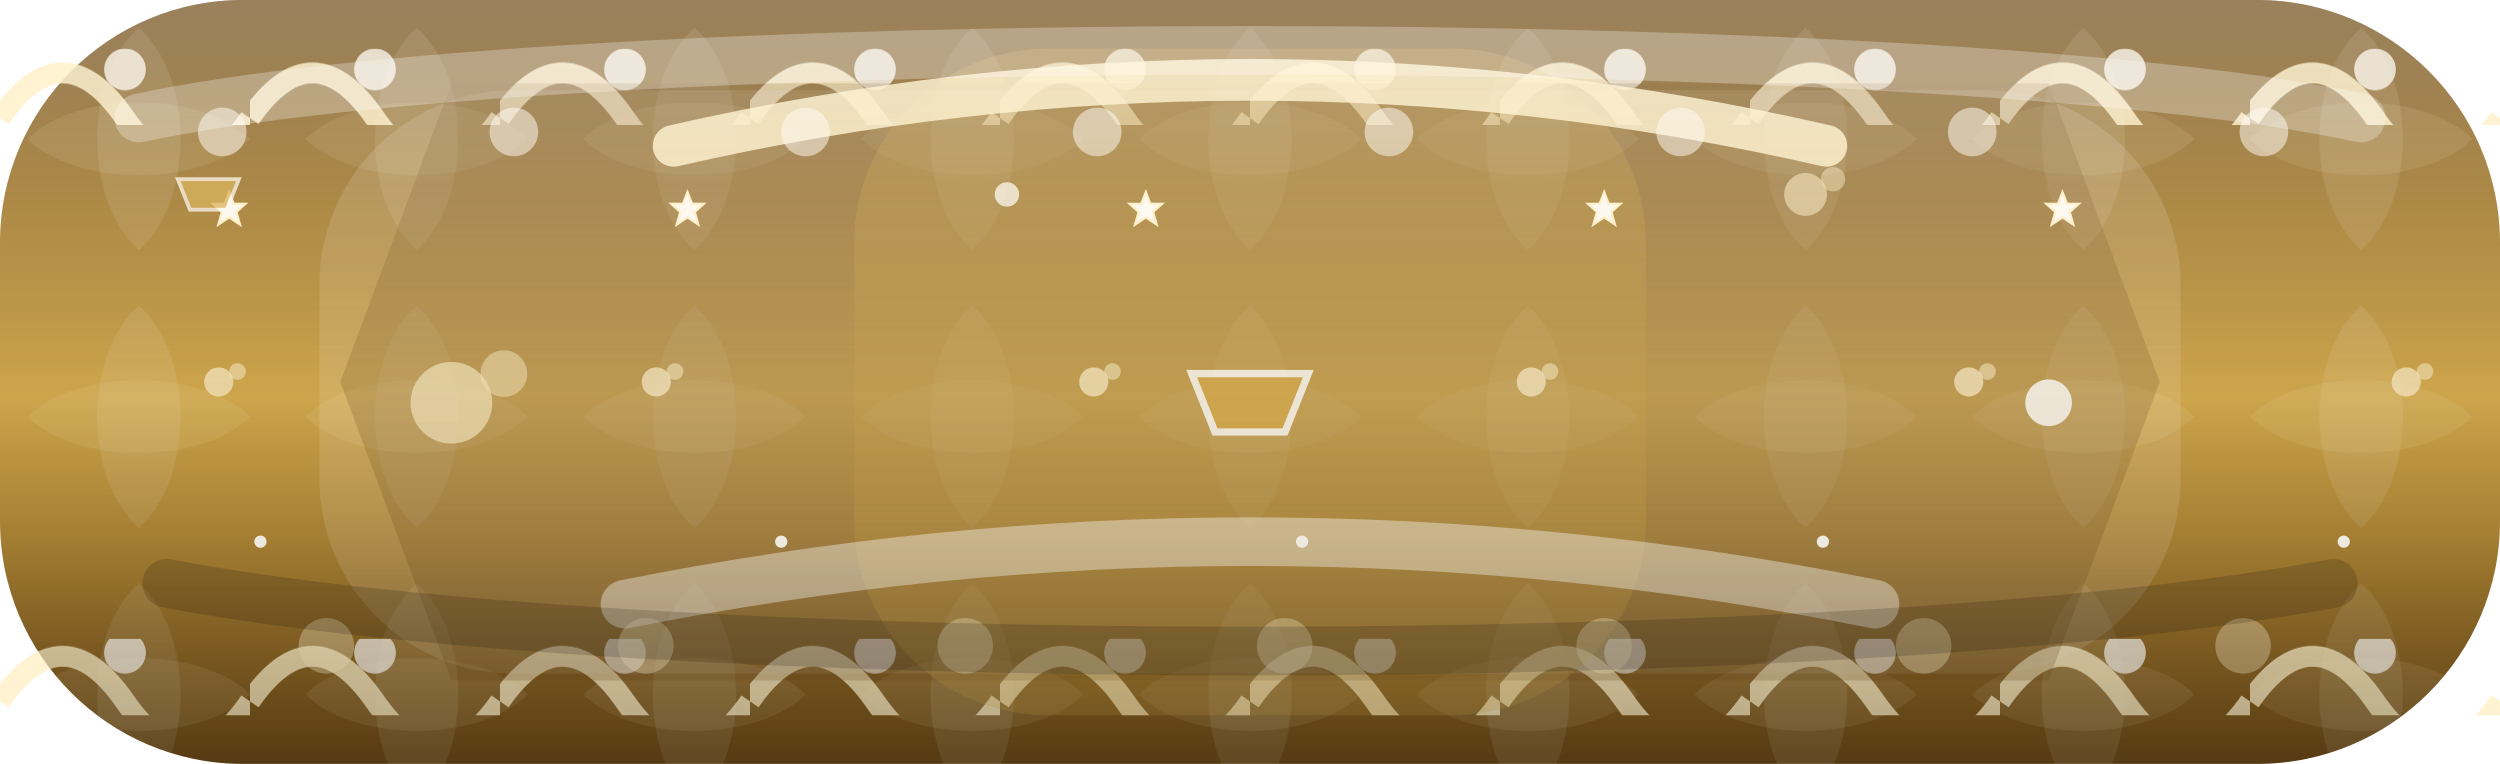
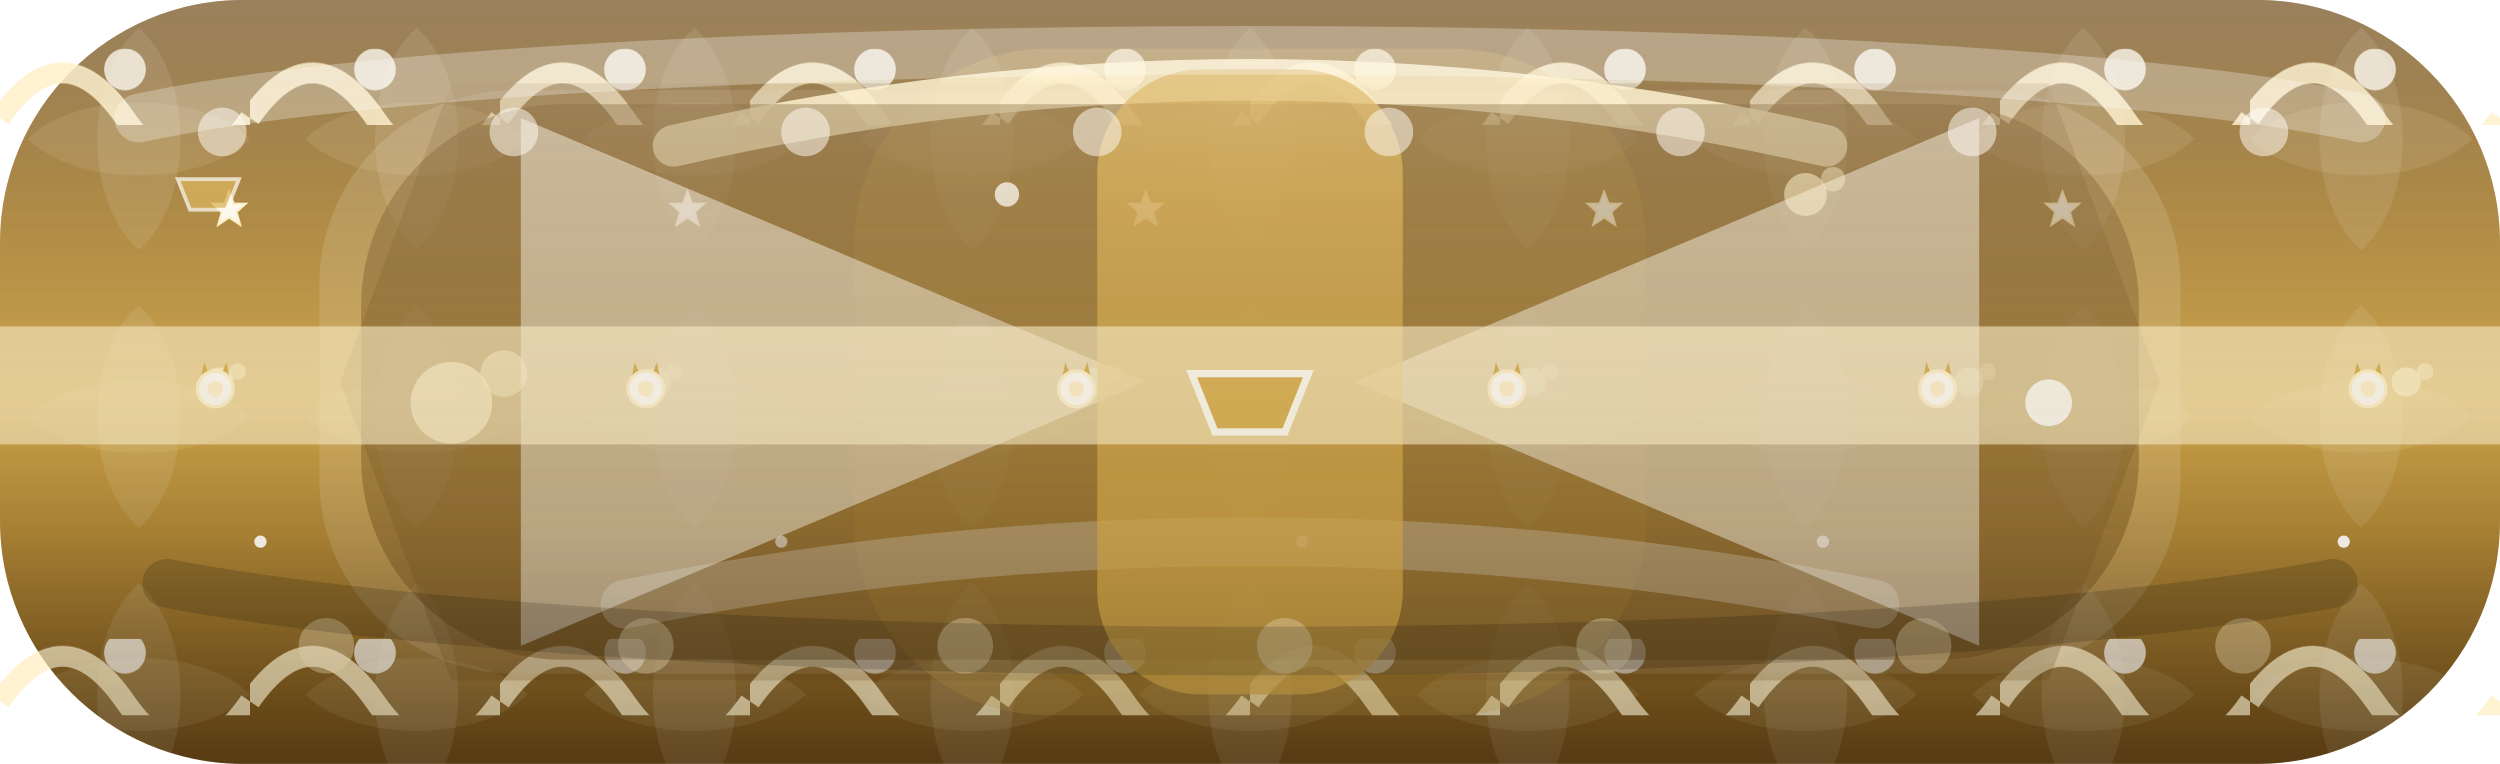
<svg xmlns="http://www.w3.org/2000/svg" width="720" height="220" viewBox="0 0 720 220">
  <defs>
    <linearGradient id="bg" x1="0" y1="0" x2="0" y2="1">
      <stop offset="0%" stop-color="#6f4b17" />
      <stop offset="52%" stop-color="#d7ab49" />
      <stop offset="100%" stop-color="#6f4b17" />
    </linearGradient>
    <linearGradient id="satin" x1="0" y1="0" x2="0" y2="1">
      <stop offset="0%" stop-color="rgba(255,255,255,0.30)" />
      <stop offset="24%" stop-color="rgba(255,255,255,0.12)" />
      <stop offset="70%" stop-color="rgba(0,0,0,0.06)" />
      <stop offset="100%" stop-color="rgba(0,0,0,0.22)" />
    </linearGradient>
    <pattern id="brocade-reveillon" width="80" height="80" patternUnits="userSpaceOnUse">
      <path d="M 40 8 C 56 22, 56 58, 40 72 C 24 58, 24 22, 40 8 Z" fill="#fffaf0" opacity="0.10" />
      <path d="M 8 40 C 22 26, 58 26, 72 40 C 58 54, 22 54, 8 40 Z" fill="#fff0c7" opacity="0.10" />
    </pattern>
    <pattern id="trim-reveillon" width="72" height="42" patternUnits="userSpaceOnUse">
      <path d="M 0 34 Q 18 8 36 34 T 72 34" stroke="#fff0c7" stroke-width="6" fill="none" opacity="0.9" />
      <circle cx="36" cy="20" r="6" fill="#fffaf0" opacity="0.84" />
    </pattern>
  </defs>
  <rect width="720" height="220" rx="70" fill="url(#bg)" />
  <rect x="0" y="0" width="720" height="220" rx="70" fill="url(#brocade-reveillon)" />
  <rect x="0" y="14" width="720" height="22" fill="url(#trim-reveillon)" opacity="0.90" />
  <rect x="0" y="184" width="720" height="22" fill="url(#trim-reveillon)" opacity="0.90" />
  <rect x="92" y="26" width="536" height="168" rx="56" fill="#fffaf0" opacity="0.14" />
  <path d="M 130 24 L 590 24 L 622 110 L 590 196 L 130 196 L 98 110 Z" fill="#6f4b17" opacity="0.22" />
  <rect x="246" y="14" width="228" height="192" rx="56" fill="#d7ab49" opacity="0.24" />
  <path d="M 194 42 Q 360 4 526 42" stroke="#fff0c7" stroke-width="12" fill="none" stroke-linecap="round" opacity="0.82" />
  <path d="M 180 174 Q 360 138 540 174" stroke="#fffaf0" stroke-width="14" fill="none" stroke-linecap="round" opacity="0.46" />
  <g transform="translate(63 110)">
    <circle r="4.2" fill="#fff0c7" opacity="0.72" />
    <circle cx="5.4" cy="-3" r="2.4" fill="#fff0c7" opacity="0.55" />
  </g>
  <g transform="translate(189 110)">
    <circle r="4.2" fill="#fff0c7" opacity="0.72" />
    <circle cx="5.4" cy="-3" r="2.4" fill="#fff0c7" opacity="0.55" />
  </g>
  <g transform="translate(315 110)">
    <circle r="4.2" fill="#fff0c7" opacity="0.72" />
    <circle cx="5.4" cy="-3" r="2.4" fill="#fff0c7" opacity="0.55" />
  </g>
  <g transform="translate(441 110)">
    <circle r="4.2" fill="#fff0c7" opacity="0.72" />
    <circle cx="5.4" cy="-3" r="2.4" fill="#fff0c7" opacity="0.55" />
  </g>
  <g transform="translate(567 110)">
    <circle r="4.2" fill="#fff0c7" opacity="0.72" />
    <circle cx="5.4" cy="-3" r="2.4" fill="#fff0c7" opacity="0.55" />
  </g>
  <g transform="translate(693 110)">
    <circle r="4.2" fill="#fff0c7" opacity="0.72" />
    <circle cx="5.4" cy="-3" r="2.4" fill="#fff0c7" opacity="0.55" />
  </g>
  <g transform="translate(66 60)">
    <path d="M 0 -4.68 L 1.3 -1.3 L 4.68 -1.3 L 2.08 1.04 L 3.12 4.68 L 0 2.6 L -3.12 4.68 L -2.08 1.04 L -4.68 -1.3 L -1.3 -1.3 Z" fill="#fffaf0" stroke="#fff0c7" stroke-width="0.65" />
  </g>
  <g transform="translate(198 60)">
    <path d="M 0 -4.68 L 1.3 -1.3 L 4.68 -1.3 L 2.08 1.04 L 3.12 4.68 L 0 2.6 L -3.12 4.68 L -2.08 1.04 L -4.68 -1.3 L -1.3 -1.3 Z" fill="#fffaf0" stroke="#fff0c7" stroke-width="0.65" />
  </g>
  <g transform="translate(330 60)">
    <path d="M 0 -4.68 L 1.3 -1.3 L 4.68 -1.3 L 2.08 1.04 L 3.12 4.68 L 0 2.6 L -3.12 4.68 L -2.08 1.04 L -4.68 -1.3 L -1.3 -1.3 Z" fill="#fffaf0" stroke="#fff0c7" stroke-width="0.65" />
  </g>
  <g transform="translate(462 60)">
    <path d="M 0 -4.68 L 1.3 -1.3 L 4.68 -1.3 L 2.08 1.04 L 3.12 4.68 L 0 2.6 L -3.12 4.68 L -2.08 1.04 L -4.68 -1.3 L -1.3 -1.3 Z" fill="#fffaf0" stroke="#fff0c7" stroke-width="0.65" />
  </g>
  <g transform="translate(594 60)">
    <path d="M 0 -4.68 L 1.3 -1.3 L 4.68 -1.3 L 2.08 1.04 L 3.12 4.68 L 0 2.6 L -3.12 4.68 L -2.08 1.04 L -4.68 -1.3 L -1.3 -1.3 Z" fill="#fffaf0" stroke="#fff0c7" stroke-width="0.65" />
  </g>
  <circle cx="75" cy="156" r="1.76" fill="#fffaf0" />
  <circle cx="225" cy="156" r="1.76" fill="#fffaf0" />
  <circle cx="375" cy="156" r="1.76" fill="#fffaf0" />
  <circle cx="525" cy="156" r="1.76" fill="#fffaf0" />
  <circle cx="675" cy="156" r="1.76" fill="#fffaf0" />
+   <rect x="104" y="30" width="512" height="160" rx="58" fill="#6f4b17" opacity="0.40" />
+   <path d="M 150 34 L 330 110 L 150 186 Z" fill="#fffaf0" opacity="0.46" />
+   <path d="M 570 34 L 390 110 L 570 186 Z" fill="#fffaf0" opacity="0.46" />
+   <rect x="316" y="20" width="88" height="180" rx="30" fill="#d7ab49" opacity="0.72" />
+   <rect x="0" y="94" width="720" height="34" fill="#fff0c7" opacity="0.62" />
+   <g opacity="0.92">
+     <g transform="translate(62 112)">
+       <path d="M -3.2 -7.68 L -0.64 -1.28 L -4.48 -1.28 Z M 3.2 -7.68 L 0.64 -1.28 L 4.48 -1.28 Z" fill="#d7ab49" />
+       <circle r="5.12" fill="#fffaf0" stroke="#fff0c7" stroke-width="0.96" />
+       <circle r="2.24" fill="#fff0c7" />
+     </g>
+     <g transform="translate(186 112)">
+       <path d="M -3.2 -7.68 L -0.64 -1.28 L -4.48 -1.28 Z M 3.2 -7.68 L 0.64 -1.28 L 4.48 -1.28 Z" fill="#d7ab49" />
+       <circle r="5.12" fill="#fffaf0" stroke="#fff0c7" stroke-width="0.96" />
+       <circle r="2.24" fill="#fff0c7" />
+     </g>
+     <g transform="translate(310 112)">
+       <path d="M -3.2 -7.68 L -0.64 -1.28 L -4.48 -1.28 Z M 3.2 -7.68 L 0.64 -1.28 L 4.48 -1.28 Z" fill="#d7ab49" />
+       <circle r="5.12" fill="#fffaf0" stroke="#fff0c7" stroke-width="0.96" />
+       <circle r="2.24" fill="#fff0c7" />
+     </g>
+     <g transform="translate(434 112)">
+       <path d="M -3.2 -7.68 L -0.64 -1.28 L -4.48 -1.28 Z M 3.2 -7.68 L 0.64 -1.28 L 4.48 -1.28 Z" fill="#d7ab49" />
+       <circle r="5.12" fill="#fffaf0" stroke="#fff0c7" stroke-width="0.96" />
+       <circle r="2.24" fill="#fff0c7" />
+     </g>
+     <g transform="translate(558 112)">
+       <path d="M -3.2 -7.68 L -0.64 -1.28 L -4.48 -1.28 Z M 3.2 -7.68 L 0.64 -1.28 L 4.48 -1.28 Z" fill="#d7ab49" />
+       <circle r="5.12" fill="#fffaf0" stroke="#fff0c7" stroke-width="0.96" />
+       <circle r="2.24" fill="#fff0c7" />
+     </g>
+     <g transform="translate(682 112)">
+       <path d="M -3.2 -7.68 L -0.64 -1.28 L -4.48 -1.28 Z M 3.2 -7.68 L 0.64 -1.28 L 4.48 -1.28 Z" fill="#d7ab49" />
+       <circle r="5.12" fill="#fffaf0" stroke="#fff0c7" stroke-width="0.96" />
+       <circle r="2.24" fill="#fff0c7" />
+     </g>
+   </g>
  <g opacity="0.74">
    <g transform="translate(60 56)">
      <path d="M -8.8 -4.4 L 8.8 -4.4 L 5.28 4.4 L -5.28 4.4 Z" fill="#d7ab49" stroke="#fffaf0" stroke-width="1.1" />
    </g>
    <circle cx="290" cy="56" r="3.52" fill="#fffaf0" />
    <g transform="translate(520 56)">
      <circle r="6.16" fill="#fff0c7" opacity="0.72" />
      <circle cx="7.92" cy="-4.4" r="3.52" fill="#fff0c7" opacity="0.55" />
    </g>
  </g>
  <g opacity="0.88">
    <g transform="translate(130 116)">
      <circle r="11.76" fill="#fff0c7" opacity="0.72" />
      <circle cx="15.12" cy="-8.4" r="6.72" fill="#fff0c7" opacity="0.55" />
    </g>
    <g transform="translate(360 116)">
      <path d="M -16.8 -8.4 L 16.8 -8.4 L 10.08 8.4 L -10.08 8.4 Z" fill="#d7ab49" stroke="#fffaf0" stroke-width="2.1" />
    </g>
    <circle cx="590" cy="116" r="6.72" fill="#fffaf0" />
  </g>
  <g opacity="0.74">
    <circle cx="64" cy="38" r="7" fill="#fffaf0" opacity="0.7" />
    <circle cx="148" cy="38" r="7" fill="#fffaf0" opacity="0.7" />
    <circle cx="232" cy="38" r="7" fill="#fffaf0" opacity="0.7" />
    <circle cx="316" cy="38" r="7" fill="#fffaf0" opacity="0.7" />
    <circle cx="400" cy="38" r="7" fill="#fffaf0" opacity="0.7" />
    <circle cx="484" cy="38" r="7" fill="#fffaf0" opacity="0.7" />
    <circle cx="568" cy="38" r="7" fill="#fffaf0" opacity="0.7" />
    <circle cx="652" cy="38" r="7" fill="#fffaf0" opacity="0.7" />
  </g>
  <g opacity="0.64">
    <circle cx="94" cy="186" r="8" fill="#fff0c7" opacity="0.62" />
    <circle cx="186" cy="186" r="8" fill="#fff0c7" opacity="0.62" />
    <circle cx="278" cy="186" r="8" fill="#fff0c7" opacity="0.62" />
    <circle cx="370" cy="186" r="8" fill="#fff0c7" opacity="0.62" />
    <circle cx="462" cy="186" r="8" fill="#fff0c7" opacity="0.62" />
    <circle cx="554" cy="186" r="8" fill="#fff0c7" opacity="0.62" />
    <circle cx="646" cy="186" r="8" fill="#fff0c7" opacity="0.62" />
  </g>
  <rect x="0" y="0" width="720" height="220" rx="70" fill="url(#satin)" />
  <path d="M 40 34 C 160 8, 560 8, 680 34" stroke="rgba(255,255,255,0.28)" stroke-width="14" stroke-linecap="round" fill="none" />
  <path d="M 48 168 C 184 194, 536 194, 672 168" stroke="rgba(0,0,0,0.16)" stroke-width="14" stroke-linecap="round" fill="none" />
</svg>
